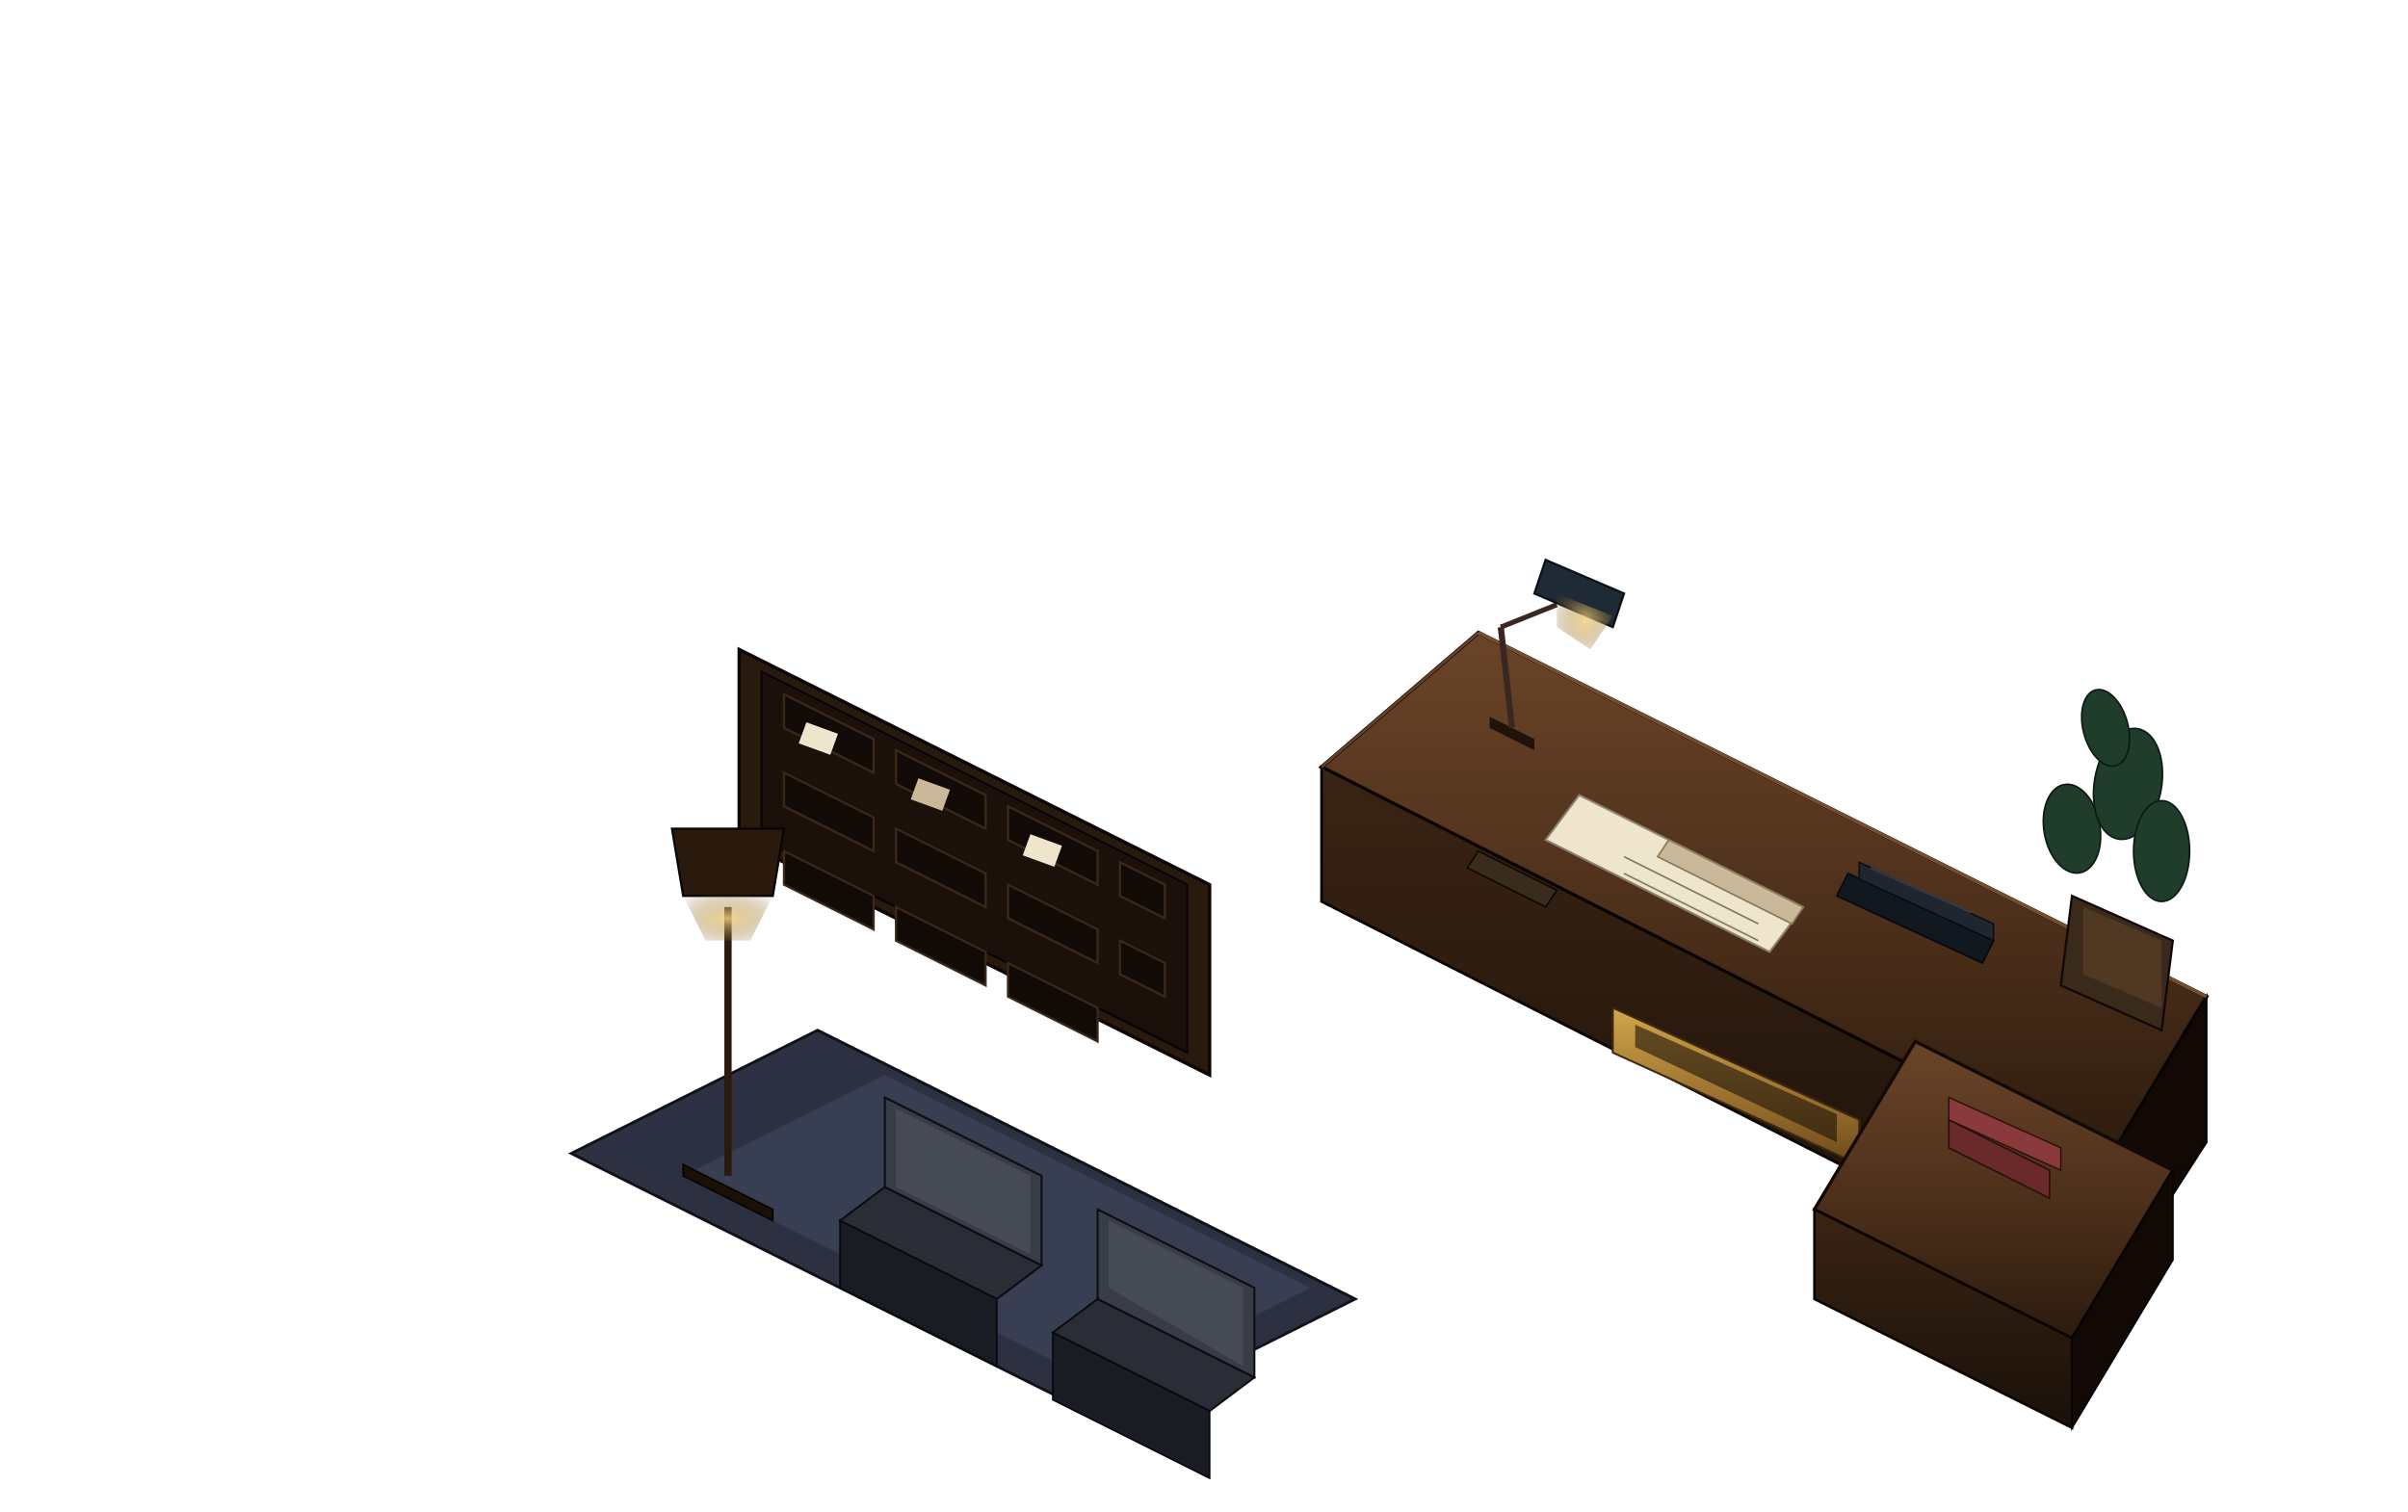
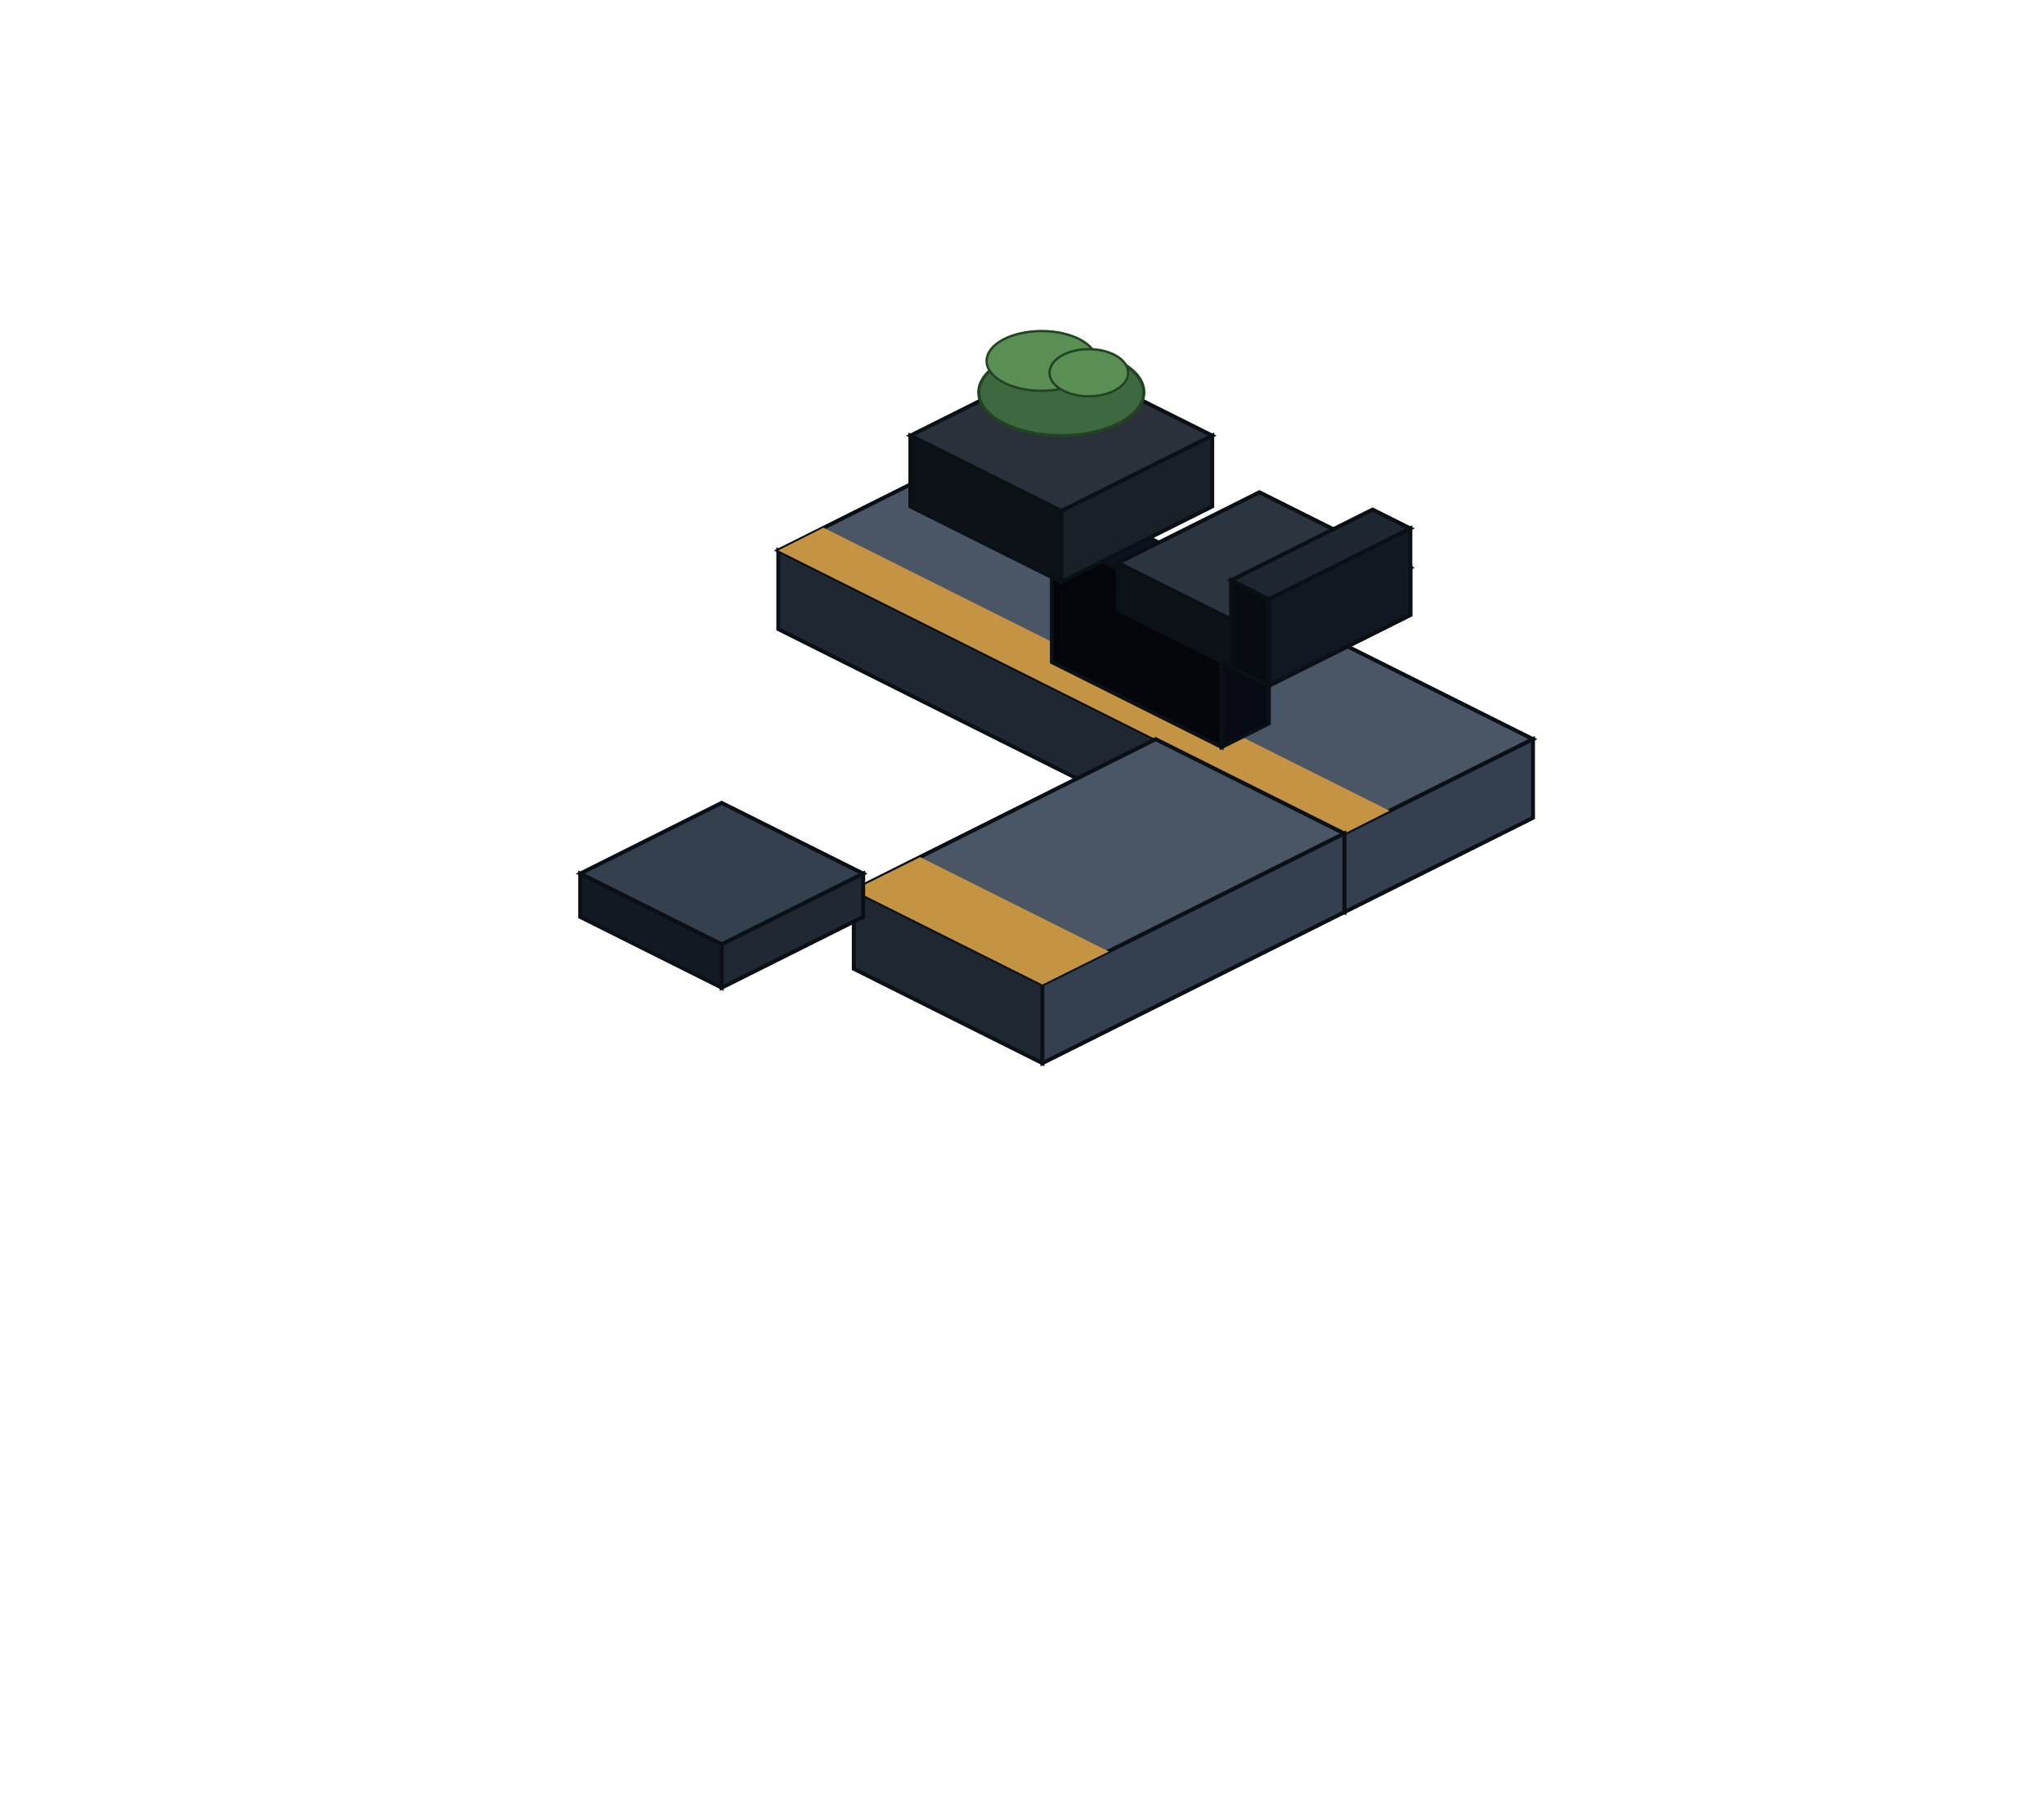
- <svg xmlns="http://www.w3.org/2000/svg" viewBox="-50 0 430 270">
-   <defs>
-     <linearGradient id="recWalnutTop" x1="0" y1="0" x2="0" y2="1">
-       <stop offset="0" stop-color="#6a4428" />
-       <stop offset="0.55" stop-color="#4c2f1a" />
-       <stop offset="1" stop-color="#2c1b0e" />
-     </linearGradient>
-     <linearGradient id="recWalnutFront" x1="0" y1="0" x2="0" y2="1">
-       <stop offset="0" stop-color="#3a2414" />
-       <stop offset="1" stop-color="#1a1009" />
-     </linearGradient>
-     <linearGradient id="recBrass" x1="0" y1="0" x2="0" y2="1">
-       <stop offset="0" stop-color="#d2a64a" />
-       <stop offset="1" stop-color="#6f4a1a" />
-     </linearGradient>
-     <radialGradient id="recLampGlow" cx="0.5" cy="0.5" r="0.7">
-       <stop offset="0" stop-color="#f4d480" stop-opacity="0.85" />
-       <stop offset="1" stop-color="#6a4818" stop-opacity="0" />
-     </radialGradient>
-   </defs>
-   <g id="rug">
-     <polygon points="96,184 192,232 148,254 52,206" fill="#2c3040" stroke="#0f1119" stroke-width="0.5" />
-     <polygon points="108,192 184,230 148,248 72,210" fill="#3b4258" opacity="0.8" />
+ <svg xmlns="http://www.w3.org/2000/svg" viewBox="-70 0 520 460">
+   <g id="front-desk">
+     <polygon points="176,116 320,188 272,212 128,140" fill="#4a5566" stroke="#0b0f16" stroke-width="1" />
+     <polygon points="128,160 272,232 272,212 128,140" fill="#1f2832" stroke="#0b0f16" stroke-width="1" />
+     <polygon points="320,208 272,232 272,212 320,188" fill="#344050" stroke="#0b0f16" stroke-width="1" />
+     <polygon points="139.5,134.2 283.5,206.2 272,212 128,140" fill="#c49442" />
+     <polygon points="224,188 272,212 195.2,250.4 147.2,226.4" fill="#4a5566" stroke="#0b0f16" stroke-width="1" />
+     <polygon points="147.2,246.4 195.2,270.4 195.2,250.4 147.2,226.4" fill="#1f2832" stroke="#0b0f16" stroke-width="1" />
+     <polygon points="272,232 195.2,270.4 195.2,250.4 272,212" fill="#344050" stroke="#0b0f16" stroke-width="1" />
+     <polygon points="164.1,218 212.1,242 195.2,250.4 147.2,226.4" fill="#c49442" />
  </g>
-   <g id="counter-north">
-     <polygon points="214,113 344,178 326,208 186,137" fill="url(#recWalnutTop)" stroke="#140a05" stroke-width="0.7" />
-     <polygon points="186,137 326,208 326,232 186,161" fill="url(#recWalnutFront)" stroke="#0a0503" stroke-width="0.5" />
-     <polygon points="326,208 344,178 344,204 326,232" fill="#120904" stroke="#070302" stroke-width="0.4" />
-     <line x1="214" y1="113" x2="344" y2="178" stroke="#8a5a36" stroke-width="0.6" opacity="0.85" />
-     <line x1="214" y1="113" x2="186" y2="137" stroke="#8a5a36" stroke-width="0.45" opacity="0.7" />
-     <polygon points="232,142 272,162 266,170 226,150" fill="#efe5cc" stroke="#8a8170" stroke-width="0.35" />
-     <polygon points="248,150 272,162 270,165 246,153" fill="#c9b999" stroke="#8a7a5a" stroke-width="0.3" />
-     <line x1="240" y1="153" x2="264" y2="165" stroke="#6a6050" stroke-width="0.3" opacity="0.8" />
-     <line x1="240" y1="156" x2="264" y2="168" stroke="#6a6050" stroke-width="0.3" opacity="0.8" />
-     <polygon points="238,180 282,200 282,208 238,188" fill="url(#recBrass)" stroke="#3d2810" stroke-width="0.35" />
-     <polygon points="242,183 278,199 278,204 242,187" fill="#1d130a" opacity="0.6" />
-     <g id="task-lamp">
-       <polygon points="216,128 224,132 224,134 216,130" fill="#1f130a" />
-       <line x1="220" y1="130" x2="218" y2="112" stroke="#3a2820" stroke-width="1.1" />
-       <line x1="218" y1="112" x2="228" y2="108" stroke="#3a2820" stroke-width="0.9" />
-       <polygon points="226,100 240,106 238,112 224,106" fill="#1e2a36" stroke="#0a1118" stroke-width="0.4" />
-       <polygon points="228,106 238,110 234,116 228,112" fill="url(#recLampGlow)" />
-     </g>
-     <polygon points="280,156 306,168 304,172 278,160" fill="#121820" stroke="#050810" stroke-width="0.3" />
-     <polygon points="282,154 306,165 306,168 282,157" fill="#1f2630" stroke="#070a10" stroke-width="0.25" />
-     <line x1="284" y1="155" x2="302" y2="163" stroke="#303a46" stroke-width="0.4" />
-     <polygon points="214,152 228,159 226,162 212,155" fill="#3a2c1c" stroke="#0e0804" stroke-width="0.3" />
+   <g id="monitor">
+     <polygon points="209.6,130.4 252.8,152 240.8,158 197.6,136.4" fill="#0c1220" stroke="#0b0f16" stroke-width="1" />
+     <polygon points="197.6,168.4 240.8,190 240.8,158 197.6,136.4" fill="#03050a" stroke="#0b0f16" stroke-width="1" />
+     <polygon points="252.8,184 240.8,190 240.8,158 252.8,152" fill="#070a12" stroke="#0b0f16" stroke-width="1" />
+     <polygon points="252.8,154 240.8,160 240.8,168 252.8,162" fill="#1c7aa8" opacity="0.85" />
  </g>
-   <g id="counter-east">
-     <polygon points="292,186 338,209 320,239 274,216" fill="url(#recWalnutTop)" stroke="#140a05" stroke-width="0.6" />
-     <polygon points="274,216 320,239 320,255 274,232" fill="url(#recWalnutFront)" stroke="#0a0503" stroke-width="0.45" />
-     <polygon points="320,239 338,209 338,225 320,255" fill="#120904" stroke="#070302" stroke-width="0.35" />
-     <polygon points="298,200 316,209 316,214 298,205" fill="#6a2a2a" stroke="#2a0f0f" stroke-width="0.3" />
-     <polygon points="298,196 318,205 318,209 298,200" fill="#8a3a3a" stroke="#2a0f0f" stroke-width="0.25" />
+   <g id="chair">
+     <polygon points="250.4,125.2 288.8,144.4 252.8,162.4 214.4,143.2" fill="#2b3540" stroke="#0b0f16" stroke-width="1" />
+     <polygon points="214.4,155.2 252.8,174.4 252.8,162.4 214.4,143.2" fill="#0d1218" stroke="#0b0f16" stroke-width="1" />
+     <polygon points="288.8,156.4 252.8,174.4 252.8,162.4 288.8,144.4" fill="#18202a" stroke="#0b0f16" stroke-width="1" />
+     <polygon points="279.2,129.6 288.8,134.4 252.8,152.4 243.2,147.6" fill="#1e2631" stroke="#0b0f16" stroke-width="1" />
+     <polygon points="243.2,169.6 252.8,174.4 252.8,152.4 243.2,147.6" fill="#080b12" stroke="#0b0f16" stroke-width="1" />
+     <polygon points="288.8,156.4 252.8,174.4 252.8,152.4 288.8,134.4" fill="#111822" stroke="#0b0f16" stroke-width="1" />
  </g>
-   <g id="pigeonholes">
-     <polygon points="82,116 166,158 166,192 82,150" fill="#2a1a0e" stroke="#0d0604" stroke-width="0.6" />
-     <polygon points="86,120 162,158 162,188 86,150" fill="#1c110a" stroke="#08040a" stroke-width="0.4" />
-     <g stroke="#3a2818" stroke-width="0.4" fill="#120a06">
-       <polygon points="90,124 106,132 106,138 90,130" />
-       <polygon points="110,134 126,142 126,148 110,140" />
-       <polygon points="130,144 146,152 146,158 130,150" />
-       <polygon points="150,154 158,158 158,164 150,160" />
-       <polygon points="90,138 106,146 106,152 90,144" />
-       <polygon points="110,148 126,156 126,162 110,154" />
-       <polygon points="130,158 146,166 146,172 130,164" />
-       <polygon points="150,168 158,172 158,178 150,174" />
-       <polygon points="90,152 106,160 106,166 90,158" />
-       <polygon points="110,162 126,170 126,176 110,168" />
-       <polygon points="130,172 146,180 146,186 130,178" />
-     </g>
-     <rect x="94" y="129" width="6" height="4" fill="#efe5cc" transform="rotate(20 94 129)" />
-     <rect x="114" y="139" width="6" height="4" fill="#c9b999" transform="rotate(20 114 139)" />
-     <rect x="134" y="149" width="6" height="4" fill="#efe5cc" transform="rotate(20 134 149)" />
+   <g id="visitor-chair">
+     <polygon points="113.6,204.2 149.6,222.2 113.6,240.2 77.6,222.2" fill="#34404e" stroke="#0b0f16" stroke-width="1" />
+     <polygon points="77.6,233.2 113.6,251.2 113.6,240.2 77.6,222.2" fill="#121920" stroke="#0b0f16" stroke-width="1" />
+     <polygon points="149.6,233.2 113.6,251.2 113.6,240.2 149.6,222.2" fill="#1f2833" stroke="#0b0f16" stroke-width="1" />
  </g>
-   <g id="waiting-chairs">
-     <g>
-       <polygon points="108,212 136,226 128,232 100,218" fill="#2a2d36" stroke="#090b10" stroke-width="0.35" />
-       <polygon points="100,218 128,232 128,244 100,230" fill="#1a1c24" stroke="#060810" stroke-width="0.3" />
-       <polygon points="108,196 136,210 136,226 108,212" fill="#383c46" stroke="#0a0c12" stroke-width="0.35" />
-       <polygon points="110,198 134,210 134,224 110,212" fill="#4a4e58" opacity="0.8" />
-     </g>
-     <g>
-       <polygon points="146,232 174,246 166,252 138,238" fill="#2a2d36" stroke="#090b10" stroke-width="0.35" />
-       <polygon points="138,238 166,252 166,264 138,250" fill="#1a1c24" stroke="#060810" stroke-width="0.3" />
-       <polygon points="146,216 174,230 174,246 146,232" fill="#383c46" stroke="#0a0c12" stroke-width="0.35" />
-       <polygon points="148,218 172,230 172,244 148,230" fill="#4a4e58" opacity="0.8" />
-     </g>
-   </g>
-   <g id="floor-lamp">
-     <polygon points="72,208 88,216 88,218 72,210" fill="#1a1008" stroke="#050302" stroke-width="0.3" />
-     <line x1="80" y1="210" x2="80" y2="162" stroke="#2a1a0e" stroke-width="1.3" />
-     <polygon points="72,160 88,160 90,148 70,148" fill="#2a1a0e" stroke="#080504" stroke-width="0.4" />
-     <polygon points="72,160 88,160 84,168 76,168" fill="url(#recLampGlow)" />
-   </g>
-   <g id="fiddle-leaf">
-     <polygon points="320,160 338,168 336,184 318,176" fill="#3a2a1c" stroke="#12080a" stroke-width="0.4" />
-     <polygon points="322,162 336,168 336,180 322,174" fill="#533b24" opacity="0.85" />
-     <g fill="#1f3d2a" stroke="#0a1a12" stroke-width="0.3">
-       <ellipse cx="320" cy="148" rx="5" ry="8" transform="rotate(-10 320 148)" />
-       <ellipse cx="330" cy="140" rx="6" ry="10" transform="rotate(10 330 140)" />
-       <ellipse cx="336" cy="152" rx="5" ry="9" />
-       <ellipse cx="326" cy="130" rx="4" ry="7" transform="rotate(-15 326 130)" />
-     </g>
+   <g id="planter">
+     <polygon points="200,91.6 238.4,110.8 200,130 161.6,110.8" fill="#2a313a" stroke="#0b0f16" stroke-width="1" />
+     <polygon points="161.6,128.8 200,148 200,130 161.6,110.8" fill="#0d1218" stroke="#0b0f16" stroke-width="1" />
+     <polygon points="238.4,128.8 200,148 200,130 238.4,110.8" fill="#1a2028" stroke="#0b0f16" stroke-width="1" />
+     <ellipse cx="200" cy="99.8" rx="21" ry="11" fill="#3e6940" stroke="#234322" stroke-width="0.8" />
+     <ellipse cx="195" cy="91.8" rx="14" ry="7.6" fill="#5a8e55" stroke="#234322" stroke-width="0.6" />
+     <ellipse cx="207" cy="94.8" rx="10" ry="6" fill="#5a8e55" stroke="#234322" stroke-width="0.6" />
  </g>
</svg>
